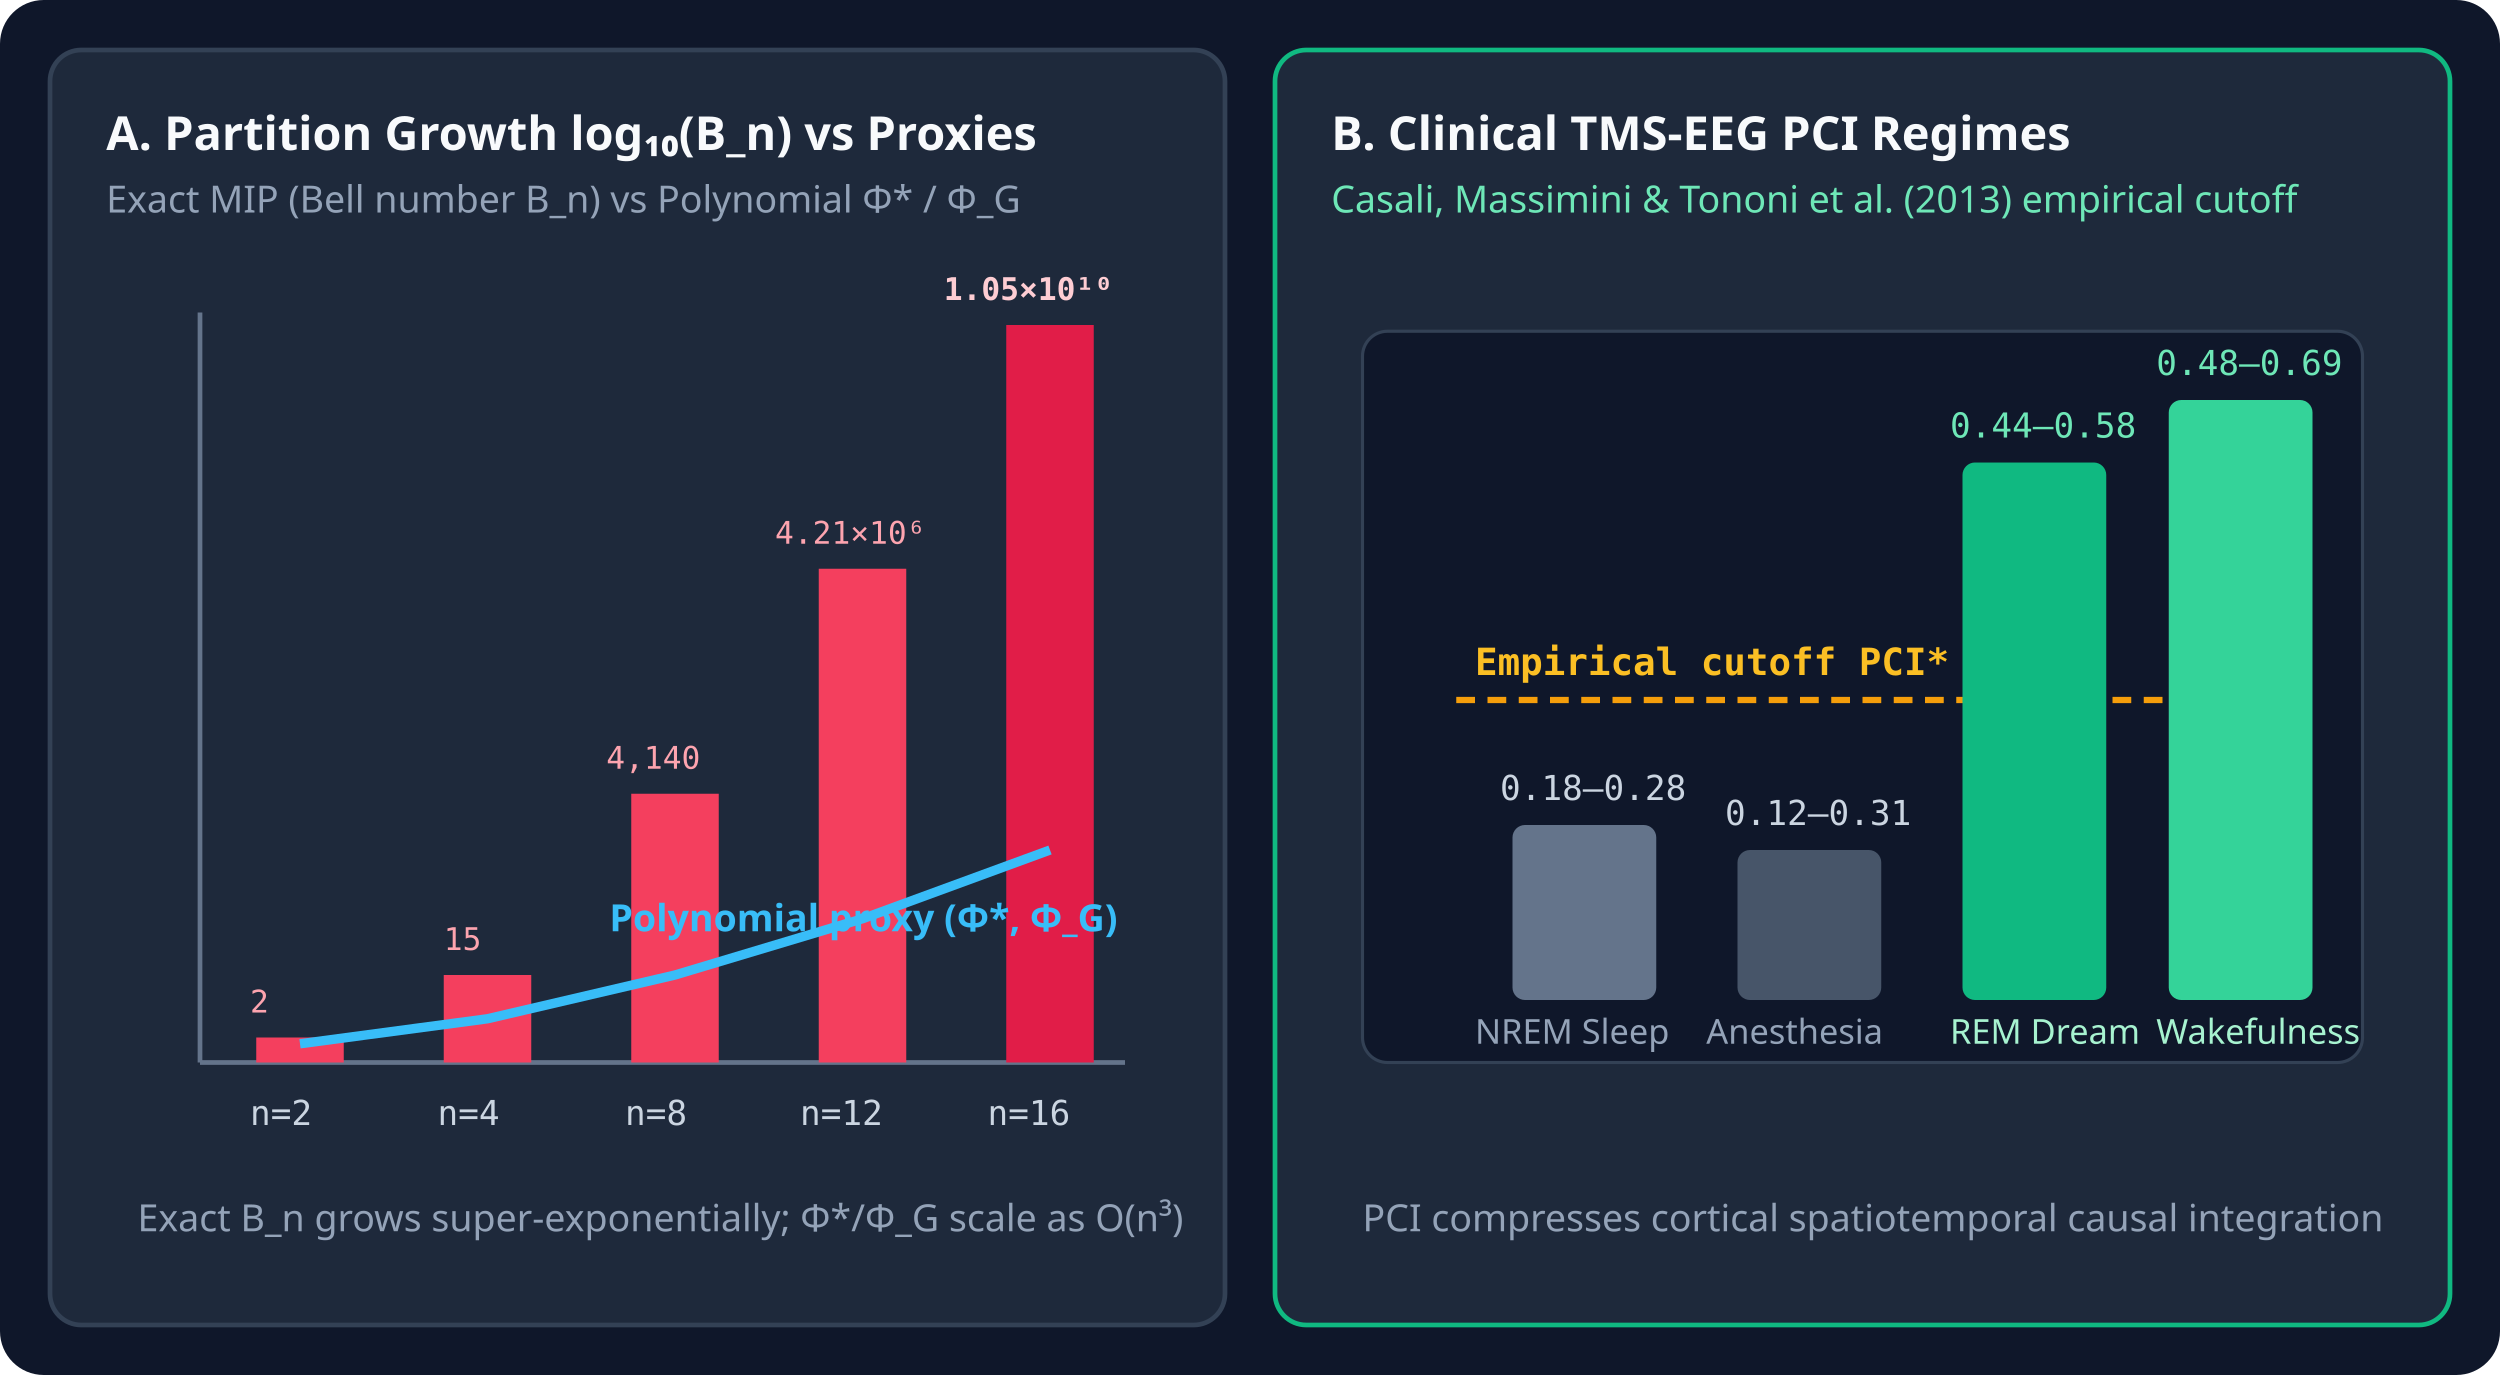
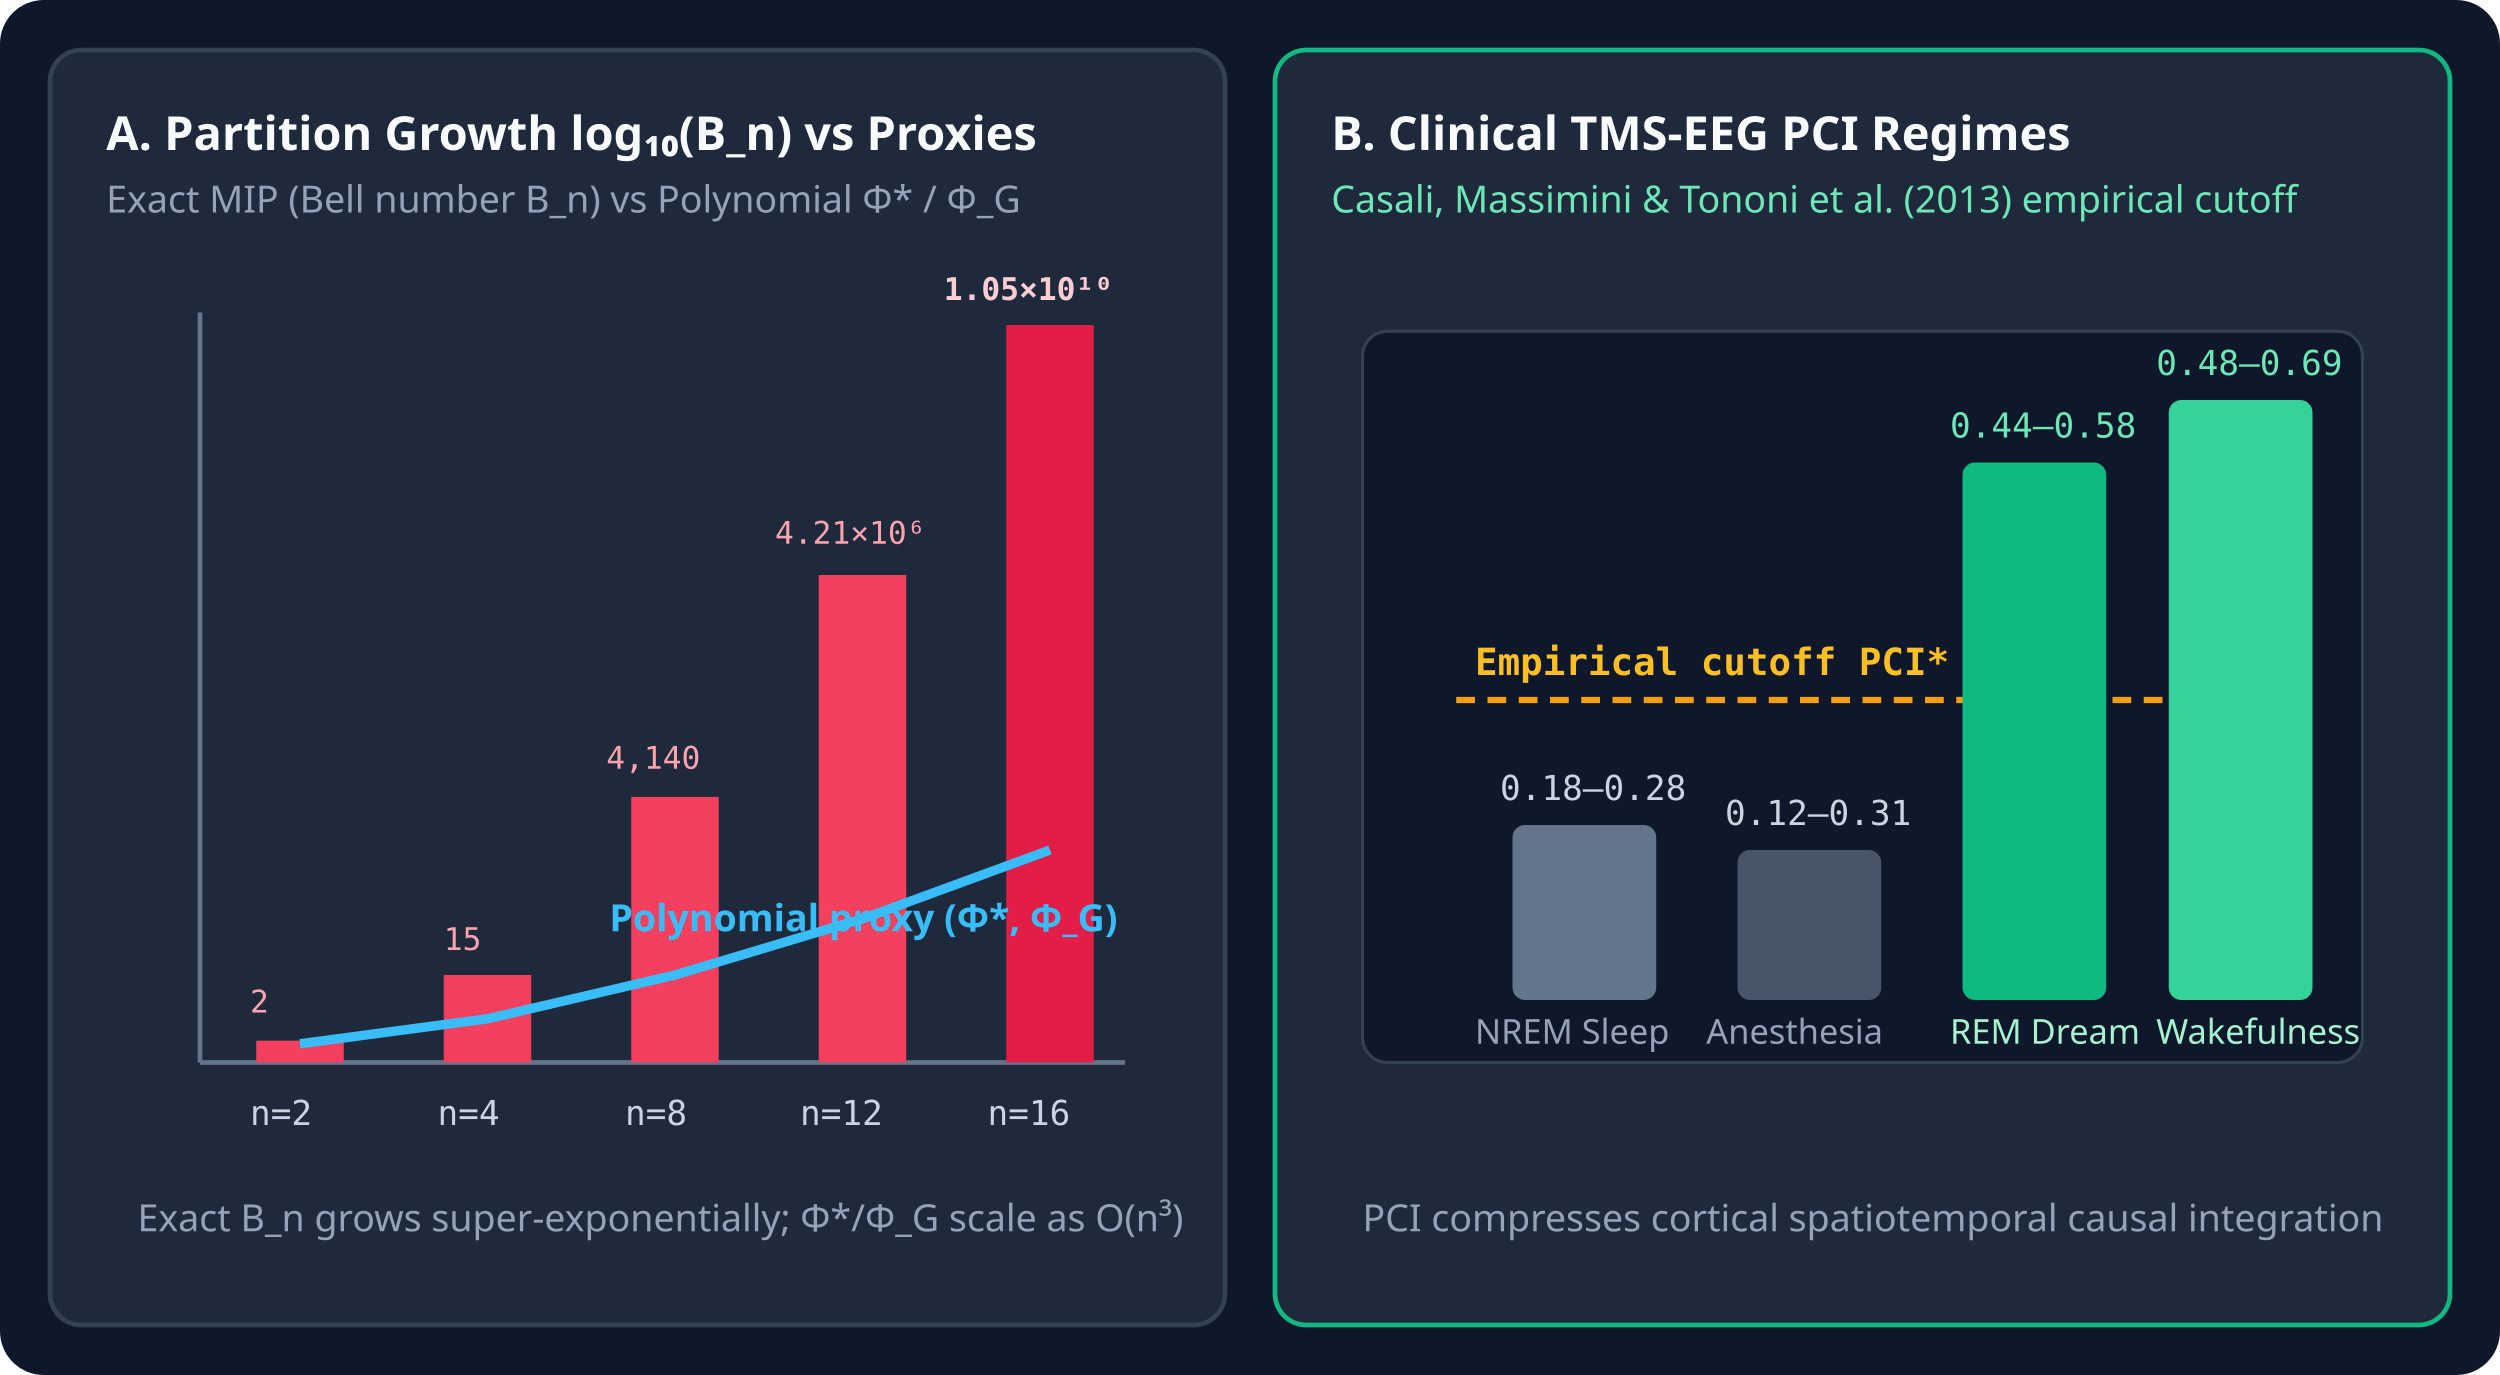
<svg xmlns="http://www.w3.org/2000/svg" width="800" height="440" viewBox="0 0 800 440" role="img">
  <rect width="800" height="440" rx="14" fill="#0f172a" />
  <rect x="16" y="16" width="376" height="408" rx="10" fill="#1e293b" stroke="#334155" stroke-width="1.5" />
  <rect x="408" y="16" width="376" height="408" rx="10" fill="#1e293b" stroke="#10b981" stroke-width="1.5" />
  <text x="34" y="48" font-family="sans-serif" font-size="15" font-weight="bold" fill="#f8fafc">A. Partition Growth log₁₀(B_n) vs Proxies</text>
  <text x="34" y="68" font-family="sans-serif" font-size="12" fill="#94a3b8">Exact MIP (Bell number B_n) vs Polynomial Φ* / Φ_G</text>
  <line x1="64" y1="340" x2="360" y2="340" stroke="#64748b" stroke-width="1.5" />
  <line x1="64" y1="100" x2="64" y2="340" stroke="#64748b" stroke-width="1.5" />
-   <rect x="82" y="332" width="28" height="8" fill="#f43f5e" />
+   <rect x="82" y="333" width="28" height="7" fill="#f43f5e" />
  <text x="80" y="360" font-family="monospace" font-size="11" fill="#cbd5e1">n=2</text>
  <text x="80" y="324" font-family="monospace" font-size="10" fill="#fda4af">2</text>
  <rect x="142" y="312" width="28" height="28" fill="#f43f5e" />
  <text x="140" y="360" font-family="monospace" font-size="11" fill="#cbd5e1">n=4</text>
  <text x="142" y="304" font-family="monospace" font-size="10" fill="#fda4af">15</text>
-   <rect x="202" y="254" width="28" height="86" fill="#f43f5e" />
+   <rect x="202" y="255" width="28" height="85" fill="#f43f5e" />
  <text x="200" y="360" font-family="monospace" font-size="11" fill="#cbd5e1">n=8</text>
  <text x="194" y="246" font-family="monospace" font-size="10" fill="#fda4af">4,140</text>
-   <rect x="262" y="182" width="28" height="158" fill="#f43f5e" />
+   <rect x="262" y="184" width="28" height="156" fill="#f43f5e" />
  <text x="256" y="360" font-family="monospace" font-size="11" fill="#cbd5e1">n=12</text>
  <text x="248" y="174" font-family="monospace" font-size="10" fill="#fda4af">4.21×10⁶</text>
  <rect x="322" y="104" width="28" height="236" fill="#e11d48" />
  <text x="316" y="360" font-family="monospace" font-size="11" fill="#cbd5e1">n=16</text>
  <text x="302" y="96" font-family="monospace" font-size="10" font-weight="bold" fill="#fecdd3">1.05×10¹⁰</text>
  <polyline points="96,334 156,326 216,312 276,294 336,272" fill="none" stroke="#38bdf8" stroke-width="3" />
  <text x="195" y="298" font-family="sans-serif" font-size="12" font-weight="bold" fill="#38bdf8">Polynomial proxy (Φ*, Φ_G)</text>
  <text x="44" y="394" font-family="sans-serif" font-size="12" fill="#94a3b8">Exact B_n grows super-exponentially; Φ*/Φ_G scale as O(n³)</text>
  <text x="426" y="48" font-family="sans-serif" font-size="15" font-weight="bold" fill="#f8fafc">B. Clinical TMS-EEG PCI Regimes</text>
  <text x="426" y="68" font-family="sans-serif" font-size="12" fill="#6ee7b7">Casali, Massimini &amp; Tononi et al. (2013) empirical cutoff</text>
  <rect x="436" y="106" width="320" height="234" rx="8" fill="#0f172a" stroke="#334155" stroke-width="1" />
  <line x1="466" y1="224" x2="736" y2="224" stroke="#f59e0b" stroke-width="2" stroke-dasharray="6,4" />
  <text x="472" y="216" font-family="monospace" font-size="12" font-weight="bold" fill="#fbbf24">Empirical cutoff PCI* = 0.31</text>
  <rect x="484" y="264" width="46" height="56" rx="4" fill="#64748b" />
  <text x="472" y="334" font-family="sans-serif" font-size="11" fill="#94a3b8">NREM Sleep</text>
  <text x="480" y="256" font-family="monospace" font-size="11" fill="#cbd5e1">0.18–0.28</text>
  <rect x="556" y="272" width="46" height="48" rx="4" fill="#475569" />
  <text x="546" y="334" font-family="sans-serif" font-size="11" fill="#94a3b8">Anesthesia</text>
  <text x="552" y="264" font-family="monospace" font-size="11" fill="#cbd5e1">0.12–0.31</text>
  <rect x="628" y="148" width="46" height="172" rx="4" fill="#10b981" />
  <text x="624" y="334" font-family="sans-serif" font-size="11" fill="#a7f3d0">REM Dream</text>
  <text x="624" y="140" font-family="monospace" font-size="11" fill="#6ee7b7">0.44–0.58</text>
  <rect x="694" y="128" width="46" height="192" rx="4" fill="#34d399" />
  <text x="690" y="334" font-family="sans-serif" font-size="11" fill="#a7f3d0">Wakefulness</text>
  <text x="690" y="120" font-family="monospace" font-size="11" fill="#6ee7b7">0.48–0.69</text>
  <text x="436" y="394" font-family="sans-serif" font-size="12" fill="#94a3b8">PCI compresses cortical spatiotemporal causal integration</text>
</svg>
